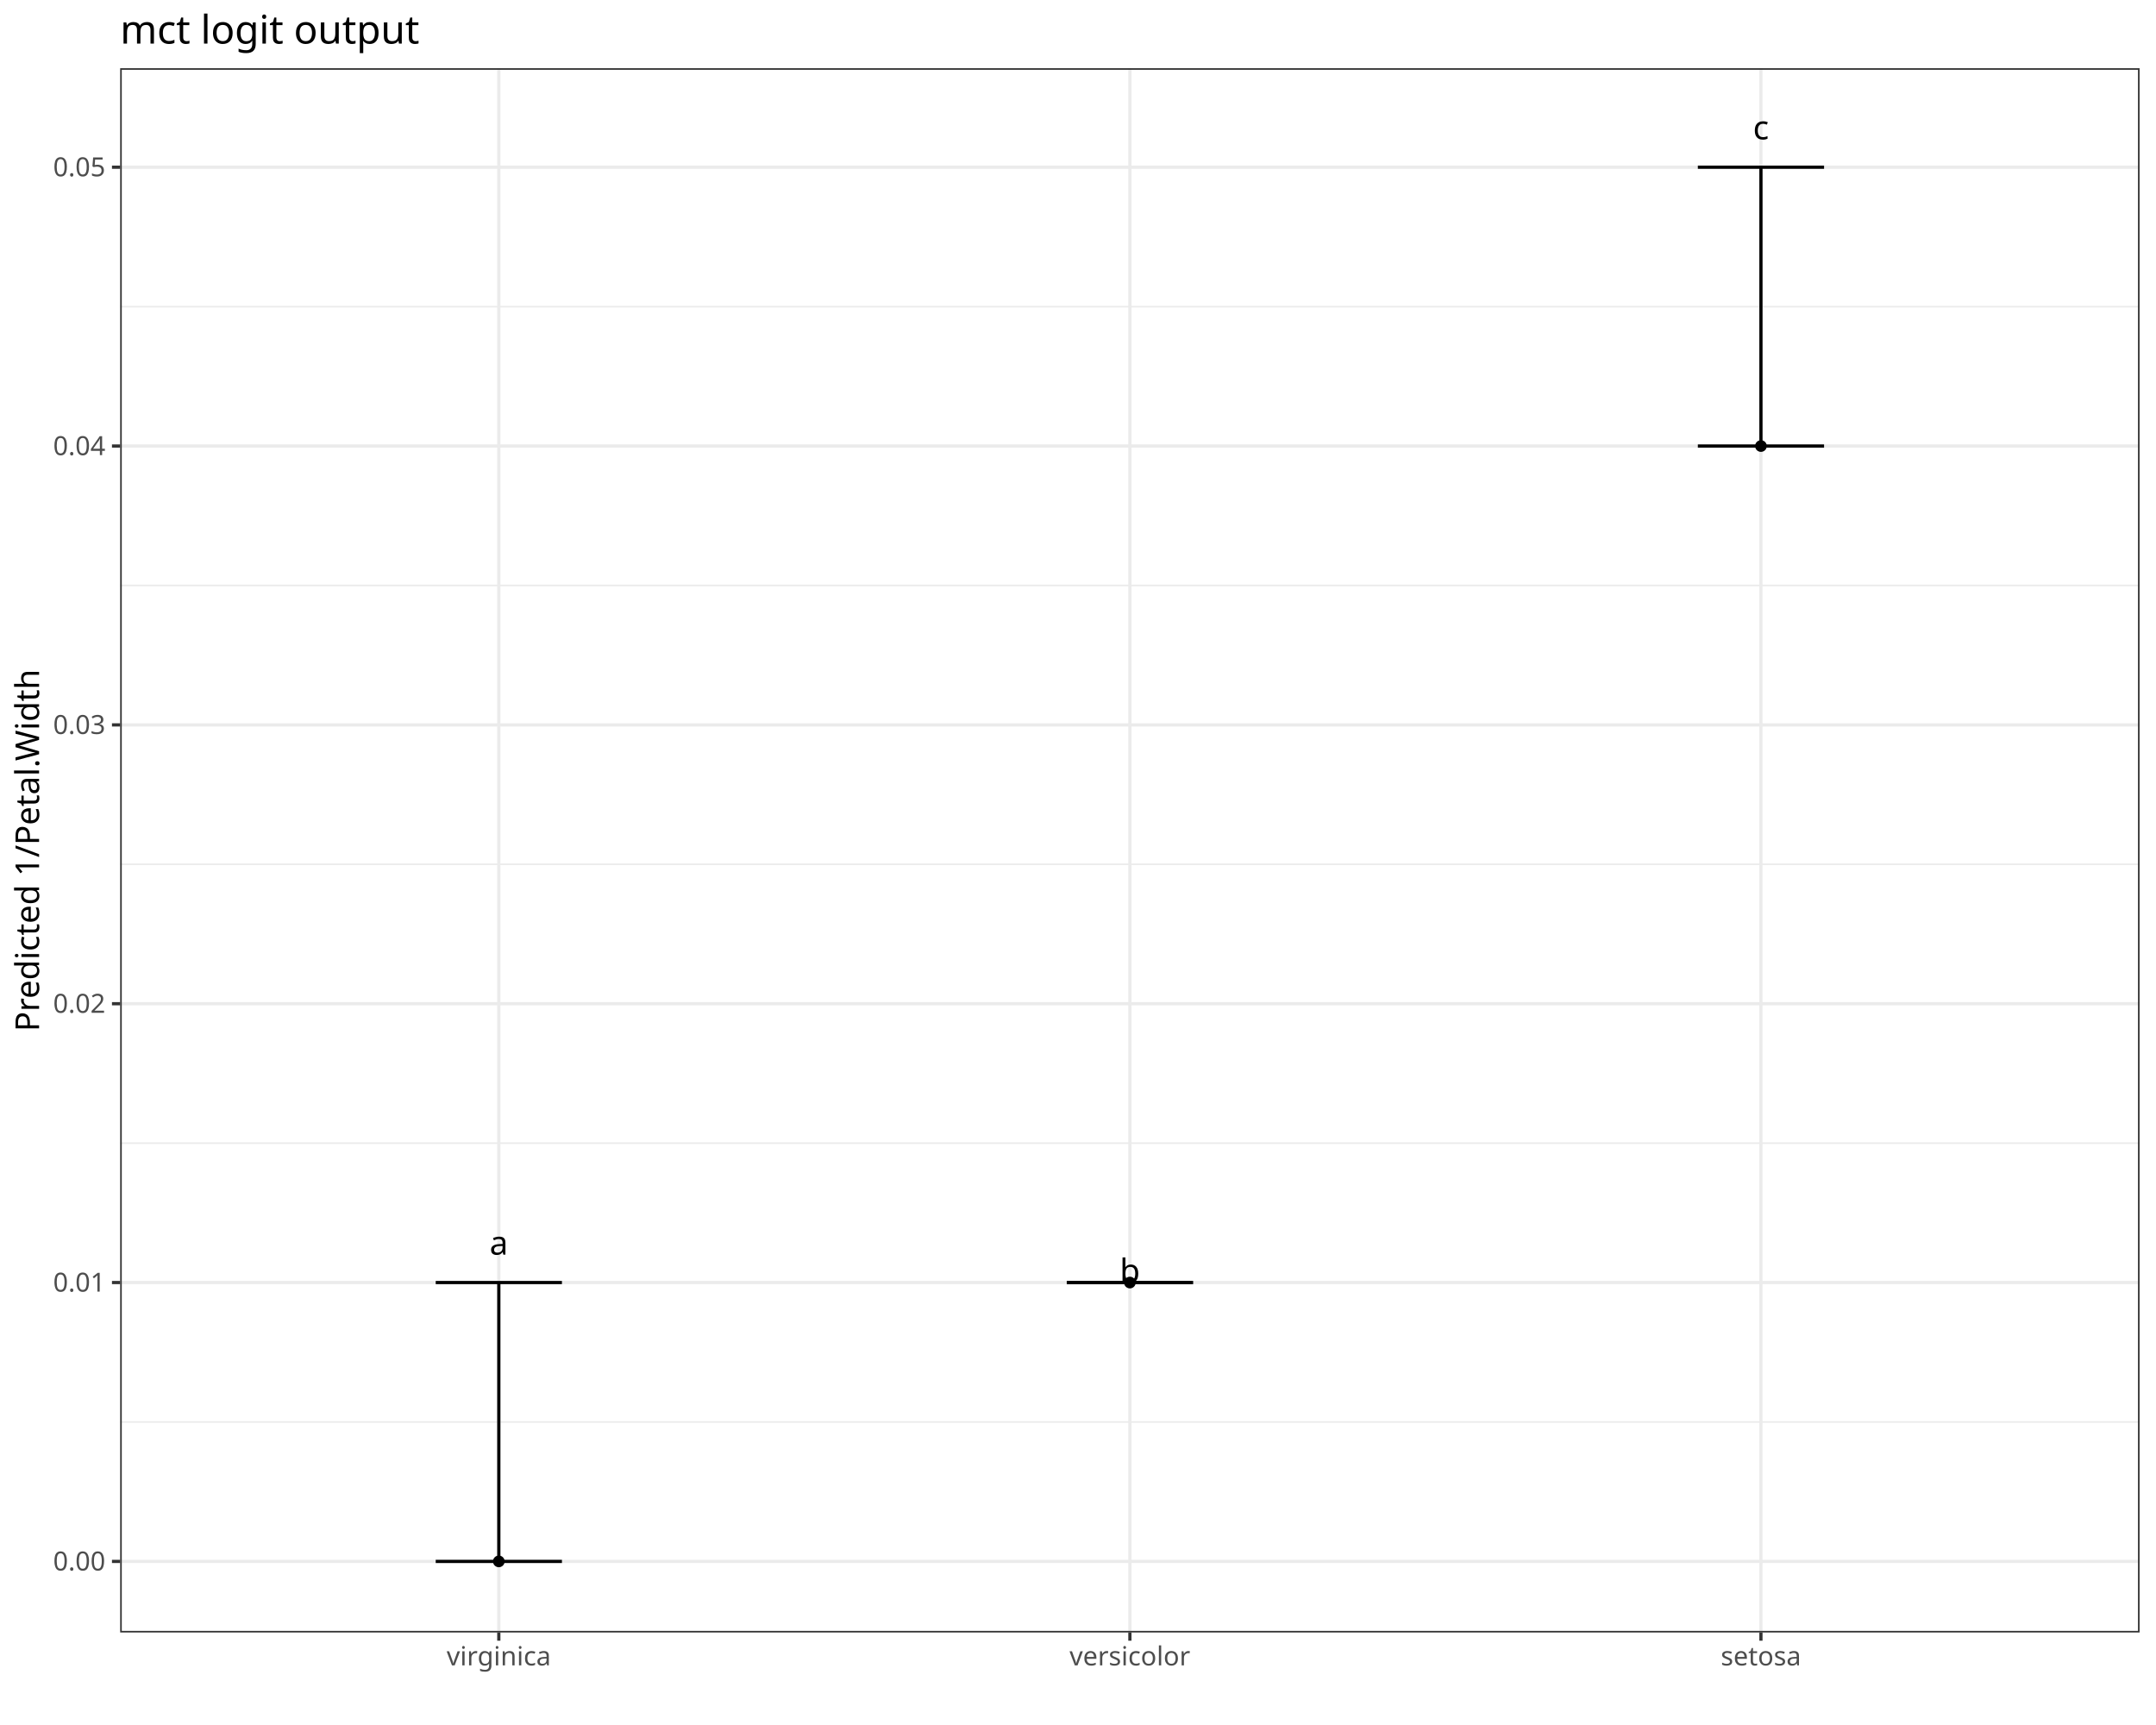
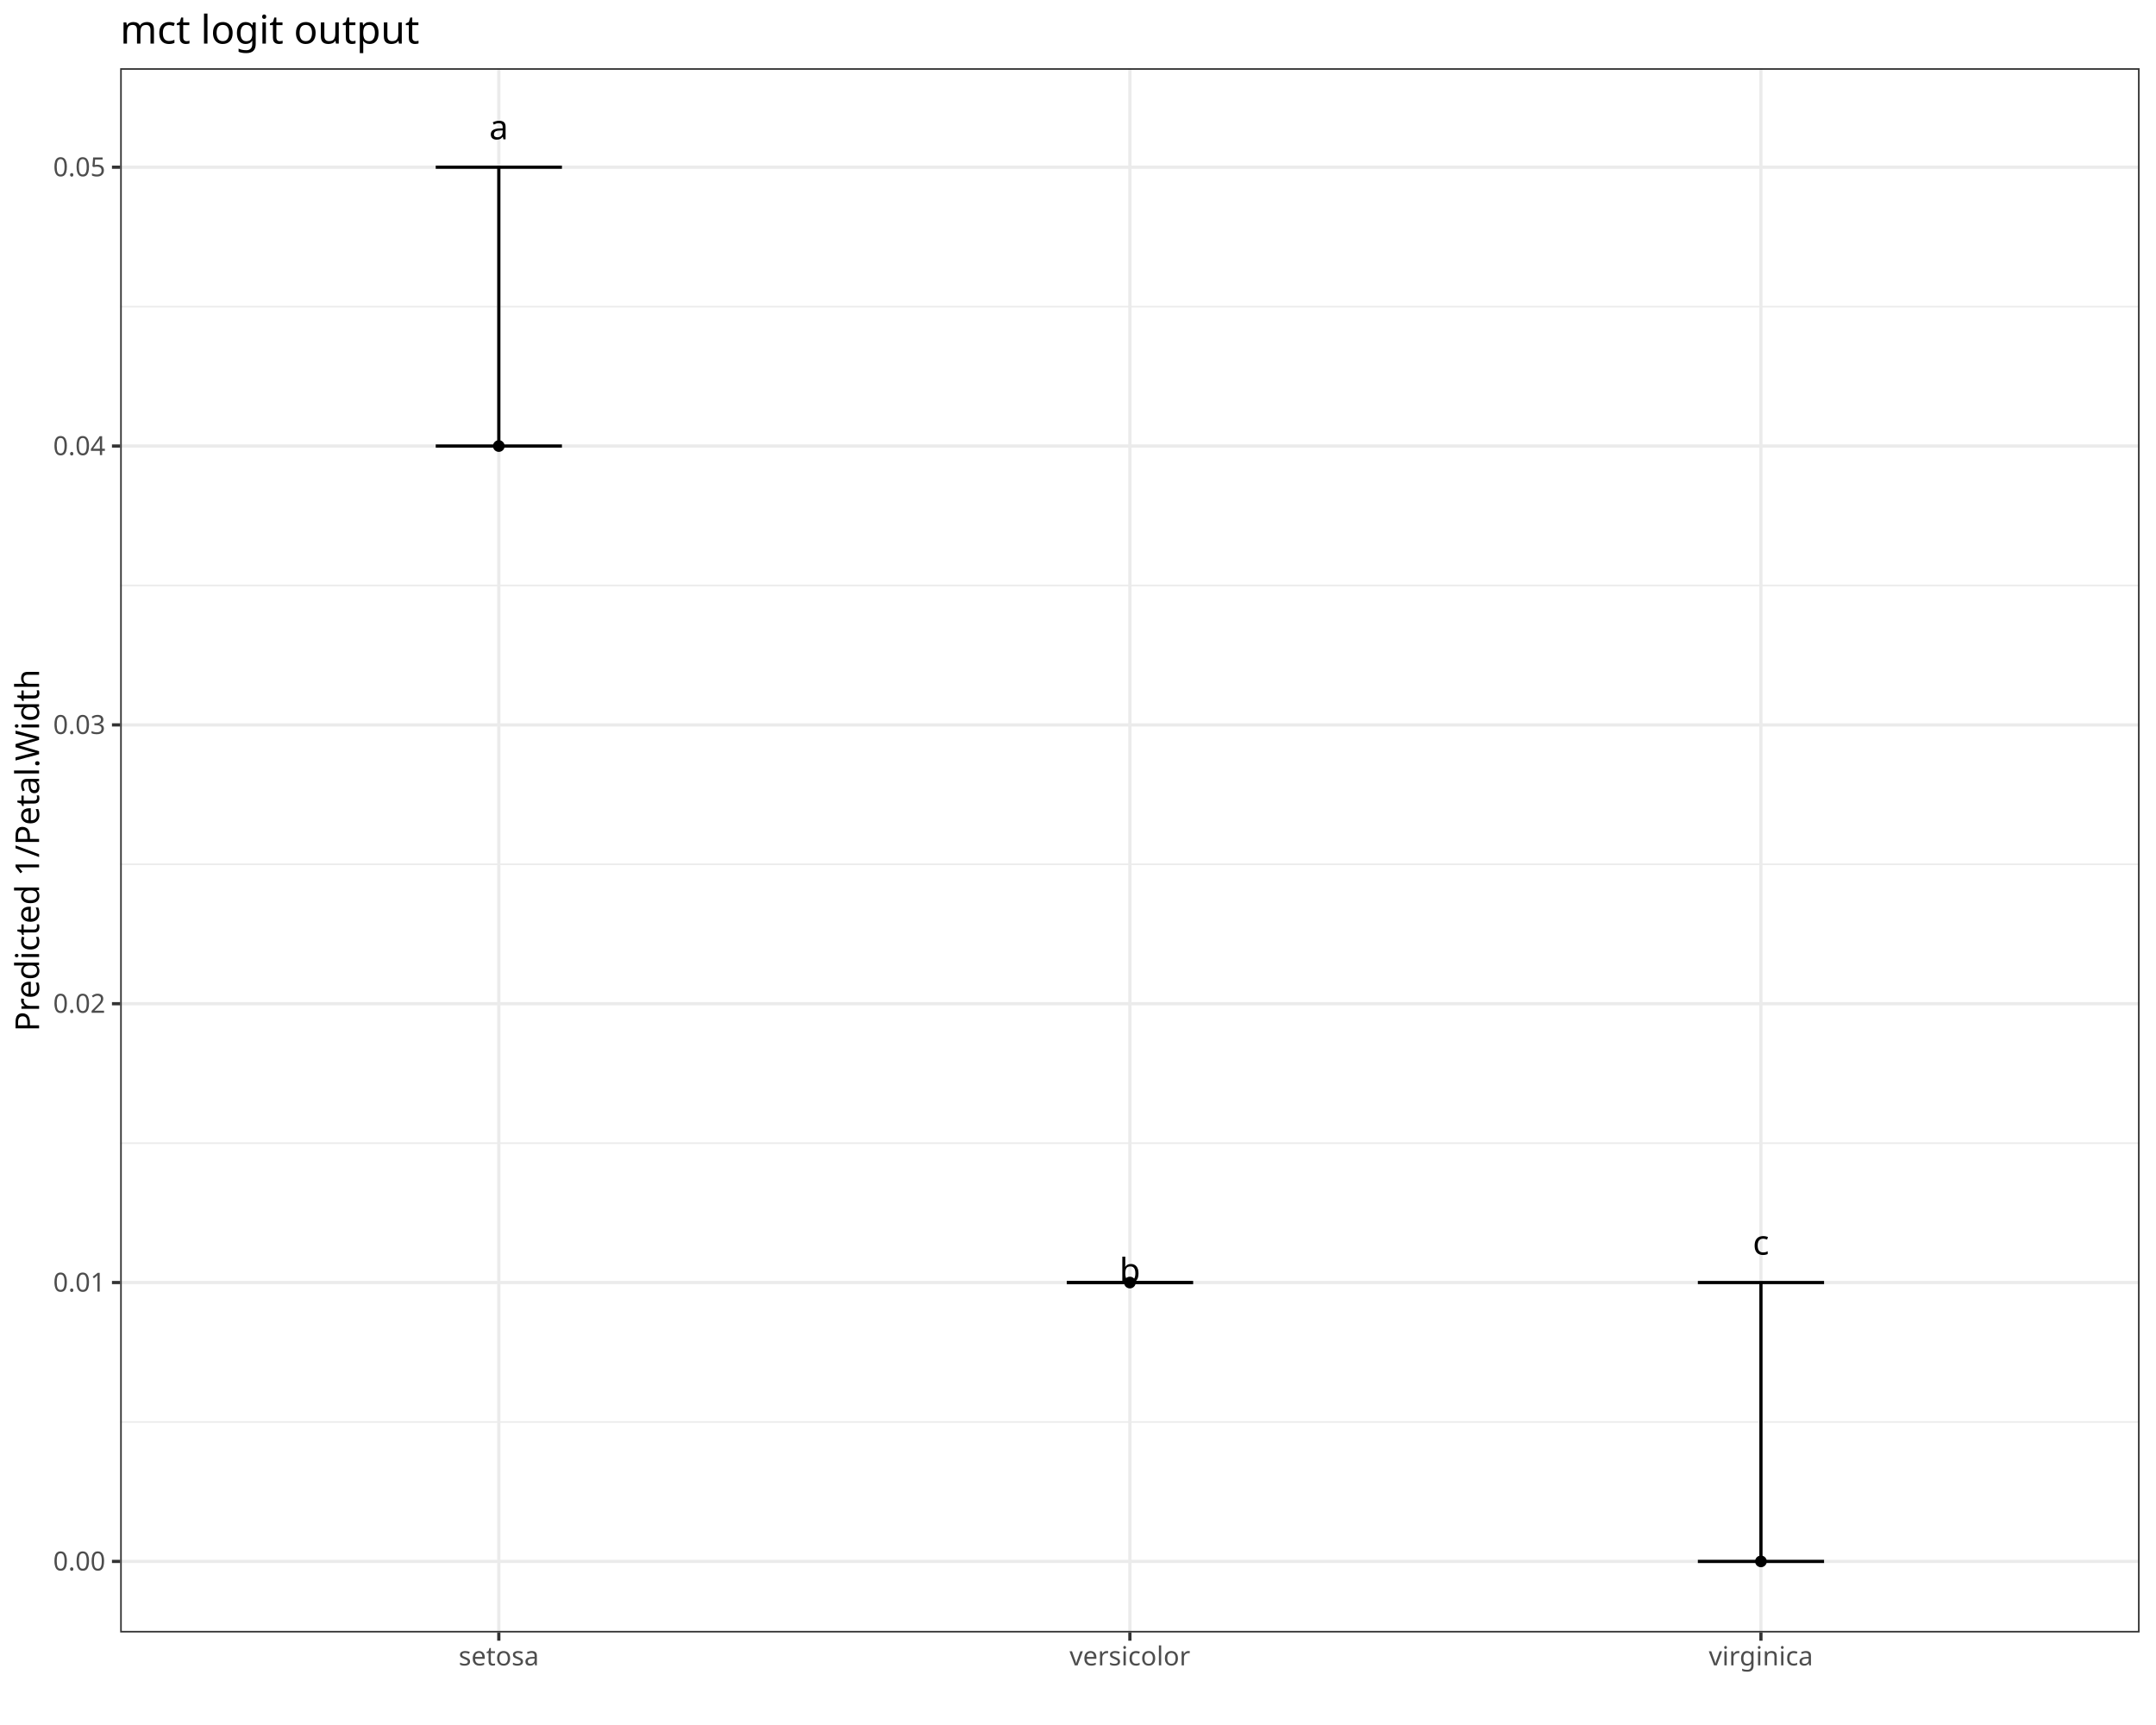
<svg xmlns="http://www.w3.org/2000/svg" class="svglite" data-engine-version="2.0" width="720.00pt" height="576.00pt" viewBox="0 0 720.00 576.00">
  <defs>
    <style type="text/css">
    .svglite line, .svglite polyline, .svglite polygon, .svglite path, .svglite rect, .svglite circle {
      fill: none;
      stroke: #000000;
      stroke-linecap: round;
      stroke-linejoin: round;
      stroke-miterlimit: 10.00;
    }
  </style>
  </defs>
  <rect width="100%" height="100%" style="stroke: none; fill: #FFFFFF;" />
  <defs>
    <clipPath id="cpMC4wMHw3MjAuMDB8MC4wMHw1NzYuMDA=">
      <rect x="0.00" y="0.00" width="720.00" height="576.00" />
    </clipPath>
  </defs>
  <g clip-path="url(#cpMC4wMHw3MjAuMDB8MC4wMHw1NzYuMDA=)">
    <rect x="0.00" y="0.00" width="720.00" height="576.00" style="stroke-width: 1.07; stroke: #FFFFFF; fill: #FFFFFF;" />
  </g>
  <defs>
    <clipPath id="cpNDAuMTN8NzE0LjUyfDIyLjc4fDU0NS4xMQ==">
      <rect x="40.13" y="22.78" width="674.39" height="522.33" />
    </clipPath>
  </defs>
  <g clip-path="url(#cpNDAuMTN8NzE0LjUyfDIyLjc4fDU0NS4xMQ==)">
    <rect x="40.13" y="22.78" width="674.39" height="522.33" style="stroke-width: 1.07; stroke: none; fill: #FFFFFF;" />
    <polyline points="40.13,474.82 714.52,474.82 " style="stroke-width: 0.53; stroke: #EBEBEB; stroke-linecap: butt;" />
    <polyline points="40.13,381.71 714.52,381.71 " style="stroke-width: 0.53; stroke: #EBEBEB; stroke-linecap: butt;" />
    <polyline points="40.13,288.60 714.52,288.60 " style="stroke-width: 0.53; stroke: #EBEBEB; stroke-linecap: butt;" />
    <polyline points="40.13,195.50 714.52,195.50 " style="stroke-width: 0.53; stroke: #EBEBEB; stroke-linecap: butt;" />
    <polyline points="40.13,102.39 714.52,102.39 " style="stroke-width: 0.53; stroke: #EBEBEB; stroke-linecap: butt;" />
    <polyline points="40.13,521.37 714.52,521.37 " style="stroke-width: 1.07; stroke: #EBEBEB; stroke-linecap: butt;" />
    <polyline points="40.13,428.26 714.52,428.26 " style="stroke-width: 1.07; stroke: #EBEBEB; stroke-linecap: butt;" />
    <polyline points="40.13,335.16 714.52,335.16 " style="stroke-width: 1.07; stroke: #EBEBEB; stroke-linecap: butt;" />
    <polyline points="40.13,242.05 714.52,242.05 " style="stroke-width: 1.07; stroke: #EBEBEB; stroke-linecap: butt;" />
    <polyline points="40.13,148.94 714.52,148.94 " style="stroke-width: 1.07; stroke: #EBEBEB; stroke-linecap: butt;" />
    <polyline points="40.13,55.84 714.52,55.84 " style="stroke-width: 1.07; stroke: #EBEBEB; stroke-linecap: butt;" />
    <polyline points="166.58,545.11 166.58,22.78 " style="stroke-width: 1.07; stroke: #EBEBEB; stroke-linecap: butt;" />
    <polyline points="377.33,545.11 377.33,22.78 " style="stroke-width: 1.07; stroke: #EBEBEB; stroke-linecap: butt;" />
    <polyline points="588.07,545.11 588.07,22.78 " style="stroke-width: 1.07; stroke: #EBEBEB; stroke-linecap: butt;" />
-     <polyline points="145.51,428.26 187.66,428.26 " style="stroke-width: 1.07; stroke-linecap: butt;" />
-     <polyline points="166.58,428.26 166.58,521.37 " style="stroke-width: 1.07; stroke-linecap: butt;" />
-     <polyline points="145.51,521.37 187.66,521.37 " style="stroke-width: 1.07; stroke-linecap: butt;" />
+     <polyline points="145.51,55.84 187.66,55.84 " style="stroke-width: 1.07; stroke-linecap: butt;" />
+     <polyline points="166.58,55.84 166.58,148.94 " style="stroke-width: 1.07; stroke-linecap: butt;" />
+     <polyline points="145.51,148.94 187.66,148.94 " style="stroke-width: 1.07; stroke-linecap: butt;" />
    <polyline points="356.25,428.26 398.40,428.26 " style="stroke-width: 1.07; stroke-linecap: butt;" />
    <polyline points="377.33,428.26 377.33,428.26 " style="stroke-width: 1.07; stroke-linecap: butt;" />
    <polyline points="356.25,428.26 398.40,428.26 " style="stroke-width: 1.07; stroke-linecap: butt;" />
-     <polyline points="567.00,55.84 609.15,55.84 " style="stroke-width: 1.07; stroke-linecap: butt;" />
-     <polyline points="588.07,55.84 588.07,148.94 " style="stroke-width: 1.07; stroke-linecap: butt;" />
-     <polyline points="567.00,148.94 609.15,148.94 " style="stroke-width: 1.07; stroke-linecap: butt;" />
-     <text x="166.58" y="418.95" text-anchor="middle" style="font-size: 11.04px; font-family: sans;" textLength="6.14px" lengthAdjust="spacingAndGlyphs">a</text>
-     <text x="377.33" y="428.26" text-anchor="middle" style="font-size: 11.04px; font-family: sans;" textLength="6.14px" lengthAdjust="spacingAndGlyphs">b</text>
-     <text x="588.07" y="46.53" text-anchor="middle" style="font-size: 11.04px; font-family: sans;" textLength="5.52px" lengthAdjust="spacingAndGlyphs">c</text>
-     <circle cx="166.58" cy="521.37" r="1.95" style="stroke-width: 0.71; stroke: none; fill: #000000;" />
+     <polyline points="567.00,428.26 609.15,428.26 " style="stroke-width: 1.07; stroke-linecap: butt;" />
+     <polyline points="588.07,428.26 588.07,521.37 " style="stroke-width: 1.07; stroke-linecap: butt;" />
+     <polyline points="567.00,521.37 609.15,521.37 " style="stroke-width: 1.07; stroke-linecap: butt;" />
+     <text x="166.58" y="46.53" text-anchor="middle" style="font-size: 11.38px; font-family: sans;" textLength="6.33px" lengthAdjust="spacingAndGlyphs">a</text>
+     <text x="377.33" y="428.26" text-anchor="middle" style="font-size: 11.38px; font-family: sans;" textLength="6.33px" lengthAdjust="spacingAndGlyphs">b</text>
+     <text x="588.07" y="418.95" text-anchor="middle" style="font-size: 11.38px; font-family: sans;" textLength="5.70px" lengthAdjust="spacingAndGlyphs">c</text>
+     <circle cx="166.58" cy="148.94" r="1.95" style="stroke-width: 0.71; stroke: none; fill: #000000;" />
    <circle cx="377.33" cy="428.26" r="1.95" style="stroke-width: 0.71; stroke: none; fill: #000000;" />
-     <circle cx="588.07" cy="148.94" r="1.95" style="stroke-width: 0.71; stroke: none; fill: #000000;" />
+     <circle cx="588.07" cy="521.37" r="1.95" style="stroke-width: 0.71; stroke: none; fill: #000000;" />
    <rect x="40.13" y="22.78" width="674.39" height="522.33" style="stroke-width: 1.07; stroke: #333333;" />
  </g>
  <g clip-path="url(#cpMC4wMHw3MjAuMDB8MC4wMHw1NzYuMDA=)">
    <text x="35.20" y="524.40" text-anchor="end" style="font-size: 8.80px; fill: #4D4D4D; font-family: sans;" textLength="17.13px" lengthAdjust="spacingAndGlyphs">0.00</text>
    <text x="35.20" y="431.29" text-anchor="end" style="font-size: 8.80px; fill: #4D4D4D; font-family: sans;" textLength="17.13px" lengthAdjust="spacingAndGlyphs">0.01</text>
    <text x="35.20" y="338.18" text-anchor="end" style="font-size: 8.80px; fill: #4D4D4D; font-family: sans;" textLength="17.13px" lengthAdjust="spacingAndGlyphs">0.02</text>
    <text x="35.20" y="245.08" text-anchor="end" style="font-size: 8.80px; fill: #4D4D4D; font-family: sans;" textLength="17.13px" lengthAdjust="spacingAndGlyphs">0.03</text>
    <text x="35.20" y="151.97" text-anchor="end" style="font-size: 8.80px; fill: #4D4D4D; font-family: sans;" textLength="17.13px" lengthAdjust="spacingAndGlyphs">0.04</text>
    <text x="35.20" y="58.86" text-anchor="end" style="font-size: 8.80px; fill: #4D4D4D; font-family: sans;" textLength="17.13px" lengthAdjust="spacingAndGlyphs">0.05</text>
    <polyline points="37.39,521.37 40.13,521.37 " style="stroke-width: 1.07; stroke: #333333; stroke-linecap: butt;" />
    <polyline points="37.39,428.26 40.13,428.26 " style="stroke-width: 1.07; stroke: #333333; stroke-linecap: butt;" />
    <polyline points="37.39,335.16 40.13,335.16 " style="stroke-width: 1.07; stroke: #333333; stroke-linecap: butt;" />
    <polyline points="37.39,242.05 40.13,242.05 " style="stroke-width: 1.07; stroke: #333333; stroke-linecap: butt;" />
    <polyline points="37.39,148.94 40.13,148.94 " style="stroke-width: 1.07; stroke: #333333; stroke-linecap: butt;" />
    <polyline points="37.39,55.84 40.13,55.84 " style="stroke-width: 1.07; stroke: #333333; stroke-linecap: butt;" />
    <polyline points="166.58,547.85 166.58,545.11 " style="stroke-width: 1.07; stroke: #333333; stroke-linecap: butt;" />
    <polyline points="377.33,547.85 377.33,545.11 " style="stroke-width: 1.07; stroke: #333333; stroke-linecap: butt;" />
    <polyline points="588.07,547.85 588.07,545.11 " style="stroke-width: 1.07; stroke: #333333; stroke-linecap: butt;" />
-     <text x="166.58" y="556.10" text-anchor="middle" style="font-size: 8.80px; fill: #4D4D4D; font-family: sans;" textLength="32.28px" lengthAdjust="spacingAndGlyphs">virginica</text>
+     <text x="166.58" y="556.10" text-anchor="middle" style="font-size: 8.80px; fill: #4D4D4D; font-family: sans;" textLength="25.94px" lengthAdjust="spacingAndGlyphs">setosa</text>
    <text x="377.33" y="556.10" text-anchor="middle" style="font-size: 8.80px; fill: #4D4D4D; font-family: sans;" textLength="37.66px" lengthAdjust="spacingAndGlyphs">versicolor</text>
-     <text x="588.07" y="556.10" text-anchor="middle" style="font-size: 8.80px; fill: #4D4D4D; font-family: sans;" textLength="25.94px" lengthAdjust="spacingAndGlyphs">setosa</text>
+     <text x="588.07" y="556.10" text-anchor="middle" style="font-size: 8.80px; fill: #4D4D4D; font-family: sans;" textLength="32.28px" lengthAdjust="spacingAndGlyphs">virginica</text>
    <text transform="translate(13.05,283.95) rotate(-90)" text-anchor="middle" style="font-size: 11.00px; font-family: sans;" textLength="114.95px" lengthAdjust="spacingAndGlyphs">Predicted 1/Petal.Width</text>
    <text x="40.13" y="14.56" style="font-size: 13.20px; font-family: sans;" textLength="89.52px" lengthAdjust="spacingAndGlyphs">mct logit output</text>
  </g>
</svg>
